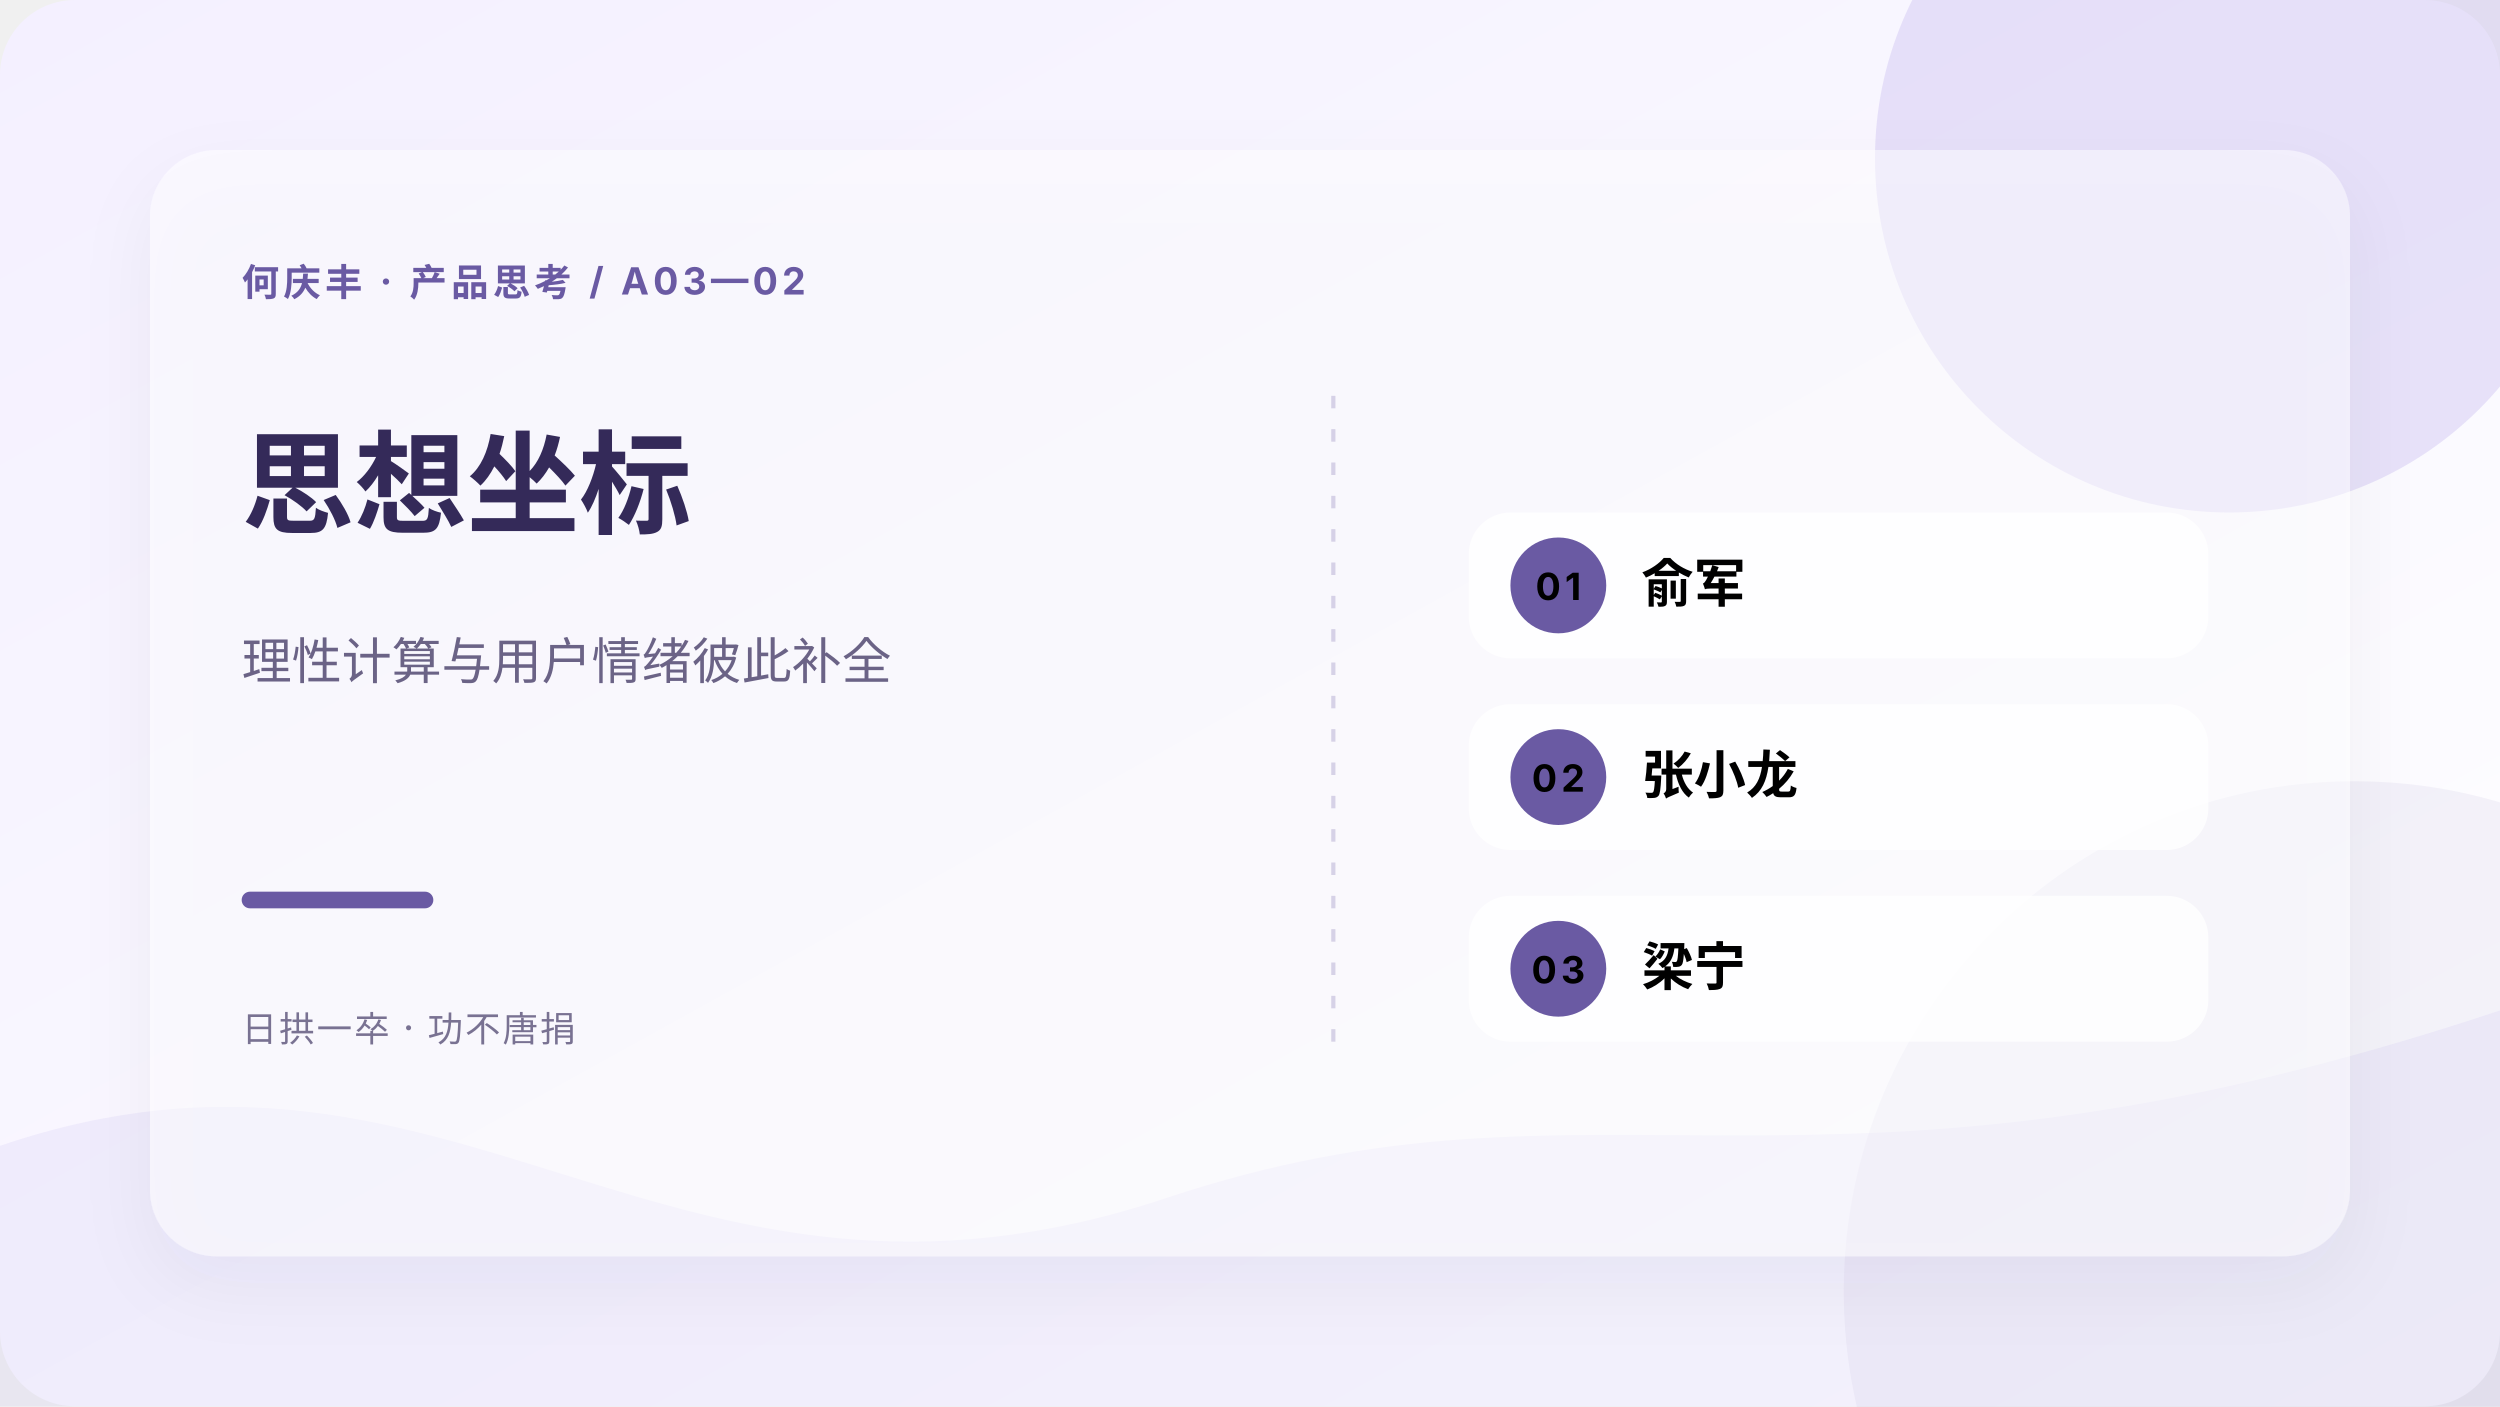
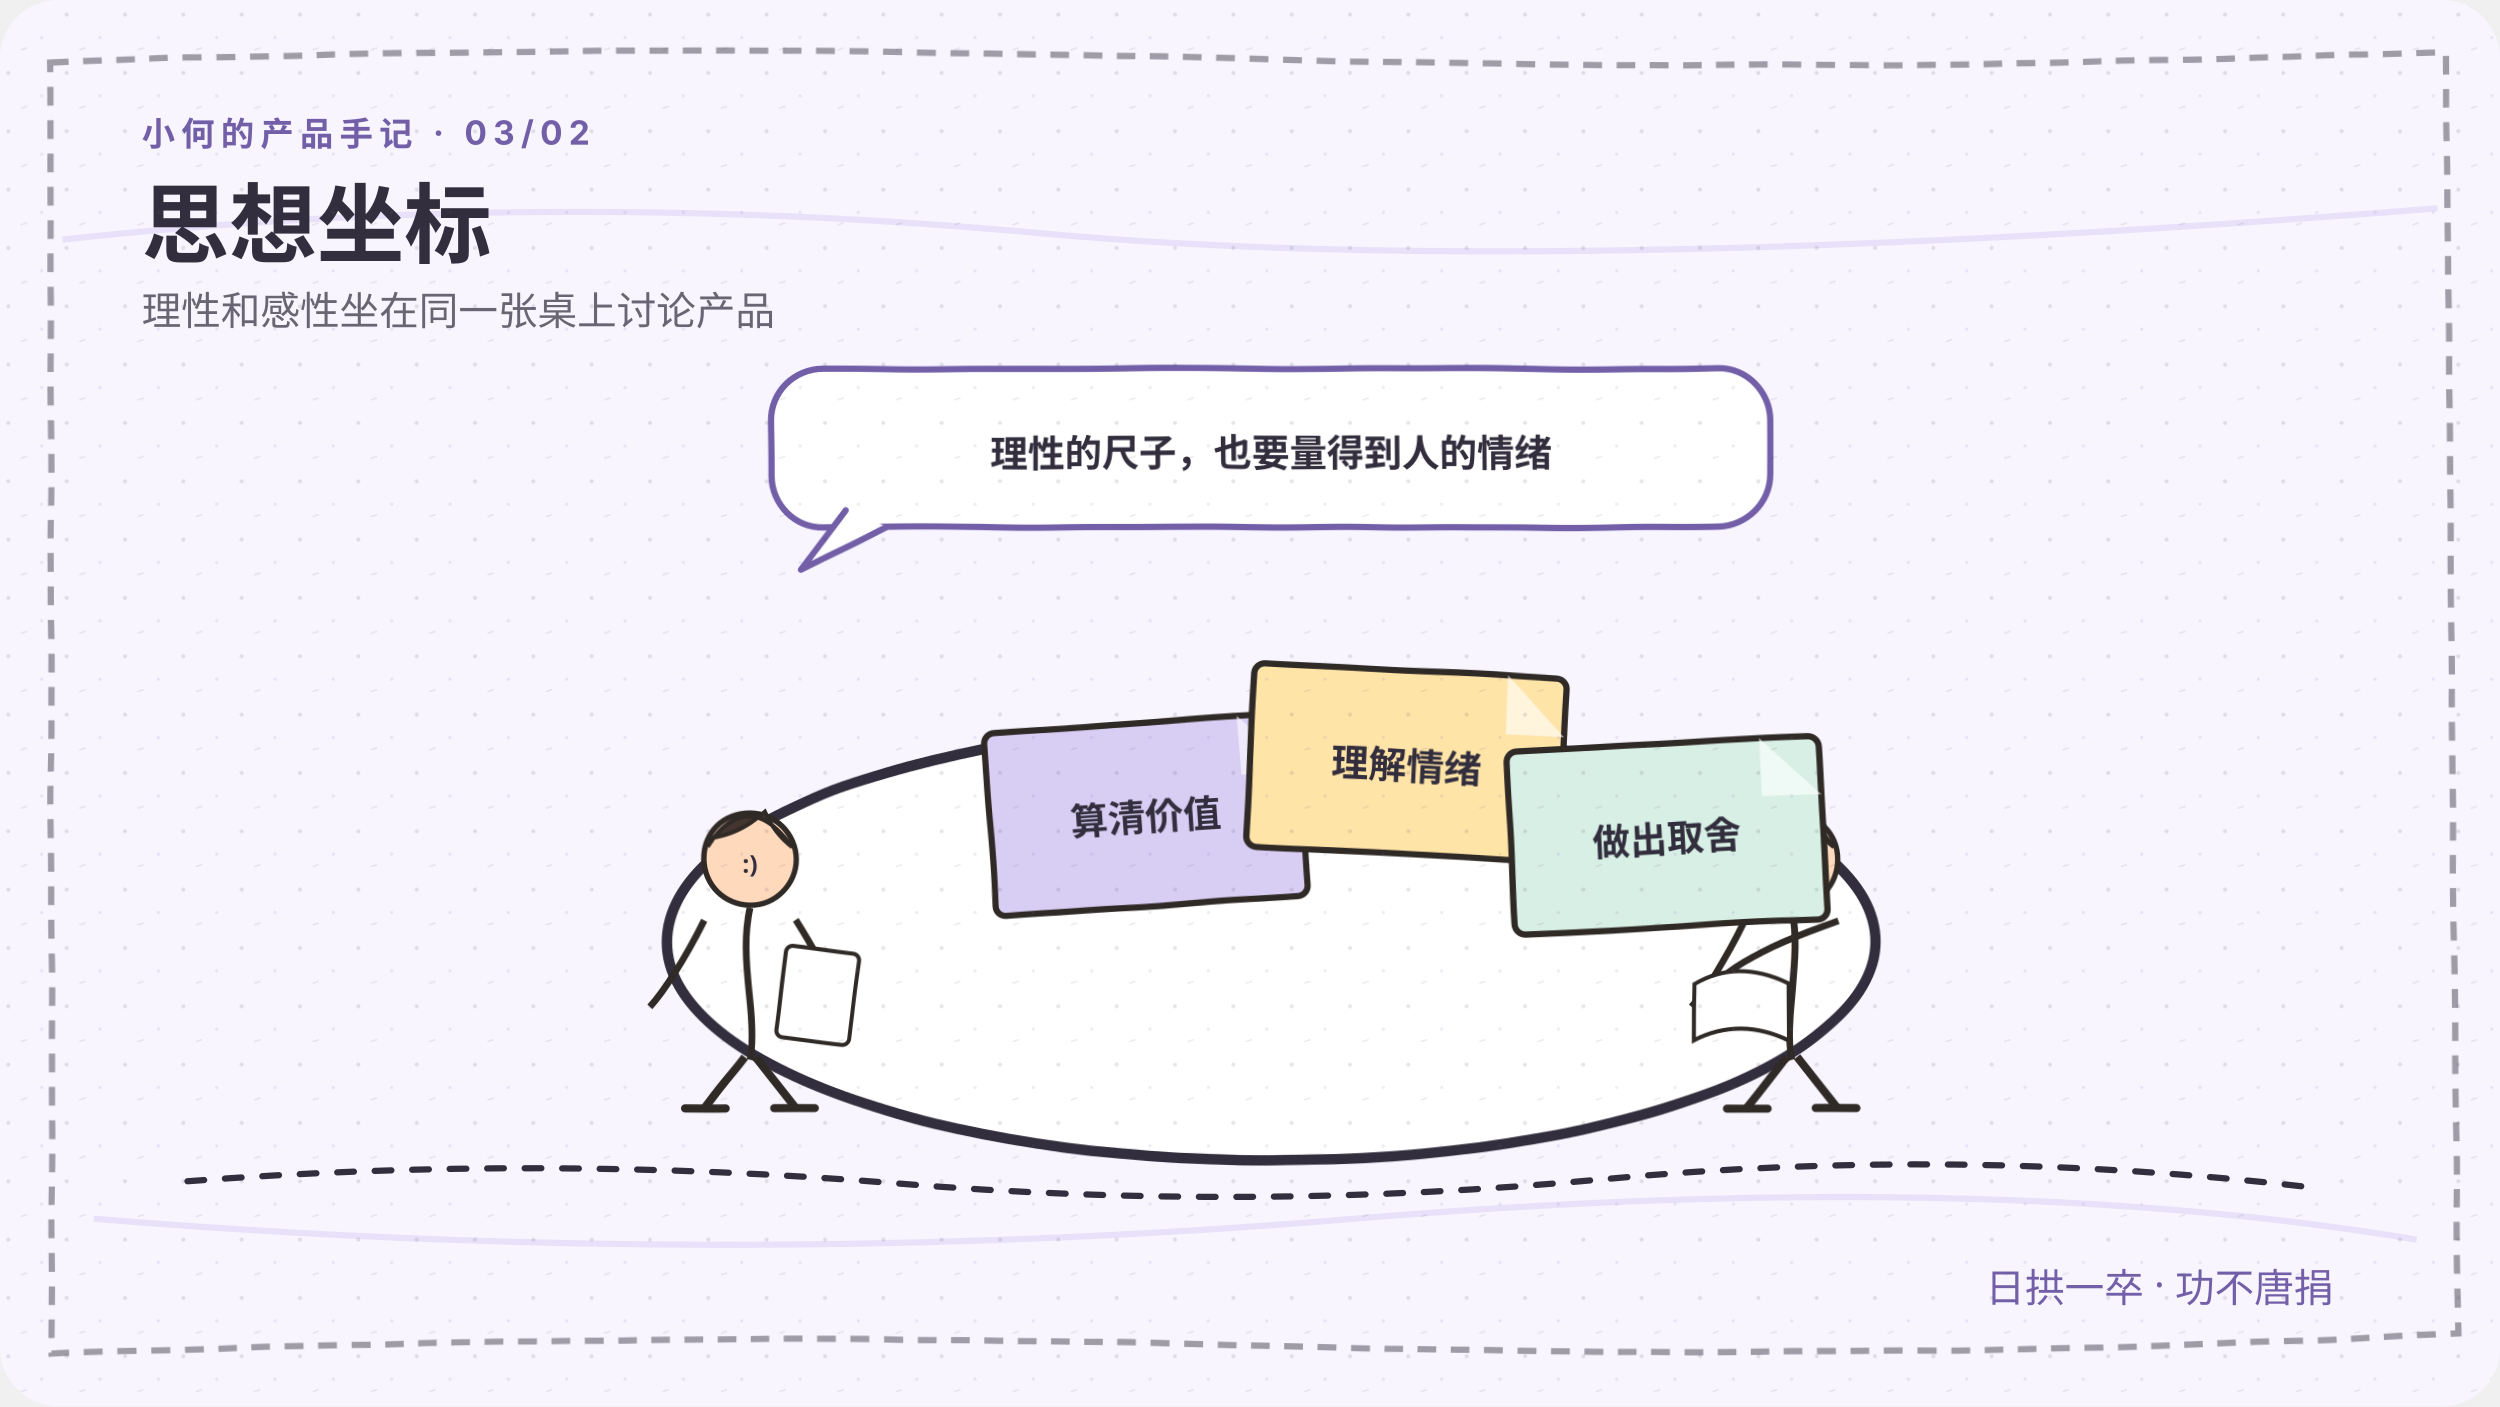
<svg xmlns="http://www.w3.org/2000/svg" width="1200" height="675" viewBox="0 0 1200 675" role="img" aria-labelledby="title desc">
  <defs>
-     <linearGradient id="bg" x1="0" y1="0" x2="1" y2="1">
-       <stop stop-color="#F4F0FF" />
-       <stop offset="1" stop-color="#FFFFFF" />
-     </linearGradient>
-     <filter id="shadow">
-       <feDropShadow dx="0" dy="14" stdDeviation="18" flood-color="#342A59" flood-opacity=".10" />
+     <filter id="rough">
+       <feTurbulence type="fractalNoise" baseFrequency="0.015" numOctaves="2" seed="2" result="noise" />
+       <feDisplacementMap in="SourceGraphic" in2="noise" scale="1.6" />
    </filter>
+     <pattern id="grain" width="28" height="28" patternUnits="userSpaceOnUse">
+       <circle cx="4" cy="7" r="1" fill="#322E3D" opacity=".12" />
+       <circle cx="20" cy="18" r=".8" fill="#725FA8" opacity=".12" />
+       <path d="M10 24 l3 -1" stroke="#322E3D" stroke-width=".7" opacity=".1" />
+     </pattern>
  </defs>
  <style>
-     .kicker,.num{font:700 18px -apple-system,BlinkMacSystemFont,"PingFang SC","Microsoft YaHei",sans-serif;letter-spacing:2px}
-     .title{font:800 54px -apple-system,BlinkMacSystemFont,"PingFang SC","Microsoft YaHei",sans-serif}
-     .subtitle{font:400 24px -apple-system,BlinkMacSystemFont,"PingFang SC","Microsoft YaHei",sans-serif}
-     .label{font:700 25px -apple-system,BlinkMacSystemFont,"PingFang SC","Microsoft YaHei",sans-serif}
-     .foot{font:500 17px -apple-system,BlinkMacSystemFont,"PingFang SC","Microsoft YaHei",sans-serif;letter-spacing:1px}
+     .sketch{filter:url(#rough)}
+     .kicker{font:700 16px -apple-system,BlinkMacSystemFont,"PingFang SC","Microsoft YaHei",sans-serif;letter-spacing:3px}
+     .title{font:700 42px "Kaiti SC",STKaiti,"KaiTi","PingFang SC",sans-serif}
+     .subtitle{font:400 19px "Kaiti SC",STKaiti,"KaiTi","PingFang SC",sans-serif}
+     .note{font:500 20px "Kaiti SC",STKaiti,"KaiTi","PingFang SC",sans-serif;fill:#322E3D}
+     .sticky{font:700 18px "Kaiti SC",STKaiti,"KaiTi","PingFang SC",sans-serif;fill:#322E3D}
+     .bubble{font:600 18px "Kaiti SC",STKaiti,"KaiTi","PingFang SC",sans-serif;fill:#322E3D}
+     .tiny{font:600 15px "Kaiti SC",STKaiti,"KaiTi","PingFang SC",sans-serif;fill:#fff}
+     .face{font:700 18px "Kaiti SC",STKaiti,"KaiTi",sans-serif;fill:#322E3D}
+     .bigq{font:800 82px "Kaiti SC",STKaiti,"KaiTi",sans-serif;fill:#725FA8}
  </style>
-   <rect width="1200" height="675" rx="36" fill="url(#bg)" />
-   <circle cx="1070" cy="76" r="170" fill="#CFC4F3" fill-opacity=".45" />
-   <circle cx="1130" cy="620" r="245" fill="#6A5AA3" fill-opacity=".07" />
-   <path d="M0 550 C220 475 320 655 560 575 C770 505 870 595 1200 485 V675 H0Z" fill="#CFC4F3" fill-opacity=".22" />
-   <g filter="url(#shadow)">
-     <rect x="72" y="72" width="1056" height="531" rx="32" fill="#FFFFFF" fill-opacity=".48" />
+   <rect width="1200" height="675" rx="28" fill="#F8F5FF" />
+   <g opacity=".5">
+     <path d="M30 115 Q260 90 500 112 T1170 100" stroke="#D8CEF4" stroke-width="3" fill="none" />
+     <path d="M45 585 Q350 610 650 585 T1160 595" stroke="#D8CEF4" stroke-width="3" fill="none" />
  </g>
-   <text x="116" y="142" class="kicker" fill="#6A5AA3">何庆丰 · 产品思考  /  A03—02</text>
-   <text x="116" y="252" class="title" fill="#342A59">思想坐标</text>
-   <text x="116" y="326" class="subtitle" fill="#342A59" opacity=".72">理性计算与用户情绪彼此补全</text>
-   <rect x="116" y="428" width="92" height="8" rx="4" fill="#6A5AA3" />
-   <text x="116" y="500" class="foot" fill="#342A59" opacity=".65">日拱一卒 · 功不唐捐</text>
-   <g>
-     <g>
-       <rect x="705" y="246" width="355" height="70" rx="20" fill="#FFFFFF" fill-opacity=".82" />
-       <circle cx="748" cy="281" r="23" fill="#6A5AA3" />
-       <text x="748" y="288" text-anchor="middle" class="num">01</text>
-       <text x="788" y="289" class="label">俞军</text>
+   <path d="M24 30 Q310 20 590 28 T1174 25 L1180 640 Q910 654 610 646 T25 650Z" fill="none" stroke="#322E3D" stroke-width="3" stroke-dasharray="9 7" opacity=".45" class="sketch" />
+   <text x="68" y="70" class="kicker" fill="#725FA8">小何的产品手记  ·  03/02</text>
+   <text x="68" y="123" class="title" fill="#322E3D">思想坐标</text>
+   <text x="68" y="156" class="subtitle" fill="#322E3D" opacity=".72">理性和感性坐在同一张桌上讨论产品</text>
+   <g transform="translate(0 32)">
+     <path d="M90 535 Q260 522 430 536 T770 534 T1110 538" stroke="#322E3D" stroke-width="3" fill="none" stroke-linecap="round" stroke-linejoin="round" stroke-dasharray="8 10" />
+     <ellipse cx="610" cy="420" rx="290" ry="105" fill="#fff" stroke="#322E3D" stroke-width="5" class="sketch" />
+     <g class="sketch" transform="translate(360 500) scale(.65) translate(-360 -500)">
+       <circle cx="360" cy="316" r="34" fill="#FFD9BC" stroke="#302A26" stroke-width="4" />
+       <path d="M329 307 q30 -45 62 0 q-13 -10 -20 -26 q-20 18 -42 20" fill="#43352F" stroke="#302A26" stroke-width="3" />
+       <text x="360" y="326" text-anchor="middle" class="face">:)</text>
+       <path d="M360 352 C352 390 366 434 360 464" stroke="#302A26" stroke-width="5" fill="#725FA8" />
+       <path d="M326 361 Q302 408 286 425" stroke="#302A26" stroke-width="5" fill="none" />
+       <path d="M394 361 Q415 394 424 420" stroke="#302A26" stroke-width="5" fill="none" />
+       <path d="M356 462 L326 500" stroke="#302A26" stroke-width="6" />
+       <path d="M364 462 L394 500" stroke="#302A26" stroke-width="6" />
+       <path d="M312 500 h30 M378 500 h30" stroke="#302A26" stroke-width="6" stroke-linecap="round" />
+       <rect x="383" y="382" width="54" height="68" rx="5" fill="#fff" stroke="#302A26" stroke-width="3" transform="rotate(7 405 416)" />
    </g>
-     <g>
-       <rect x="705" y="338" width="355" height="70" rx="20" fill="#FFFFFF" fill-opacity=".82" />
-       <circle cx="748" cy="373" r="23" fill="#6A5AA3" />
-       <text x="748" y="380" text-anchor="middle" class="num">02</text>
-       <text x="788" y="381" class="label">张小龙</text>
+     <g class="sketch" transform="translate(860 500) scale(.65) translate(-860 -500)">
+       <circle cx="860" cy="316" r="34" fill="#FFD9BC" stroke="#302A26" stroke-width="4" />
+       <path d="M829 307 q30 -45 62 0 q-13 -10 -20 -26 q-20 18 -42 20" fill="#43352F" stroke="#302A26" stroke-width="3" />
+       <text x="860" y="326" text-anchor="middle" class="face">:)</text>
+       <path d="M860 352 C868 390 854 434 860 464" stroke="#302A26" stroke-width="5" fill="#D58B57" />
+       <path d="M826 361 Q802 408 786 425" stroke="#302A26" stroke-width="5" fill="none" />
+       <path d="M894 361 Q805 394 796 420" stroke="#302A26" stroke-width="5" fill="none" />
+       <path d="M856 462 L826 500" stroke="#302A26" stroke-width="6" />
+       <path d="M864 462 L894 500" stroke="#302A26" stroke-width="6" />
+       <path d="M812 500 h30 M878 500 h30" stroke="#302A26" stroke-width="6" stroke-linecap="round" />
+       <path d="M858 408 q-38 -18 -70 0 v42 q34 -18 70 0z" fill="#fff" stroke="#302A26" stroke-width="3" />
    </g>
-     <g>
-       <rect x="705" y="430" width="355" height="70" rx="20" fill="#FFFFFF" fill-opacity=".82" />
-       <circle cx="748" cy="465" r="23" fill="#6A5AA3" />
-       <text x="748" y="472" text-anchor="middle" class="num">03</text>
-       <text x="788" y="473" class="label">梁宁</text>
+     <g transform="rotate(-4 550.0 359.0)" class="sketch">
+       <rect x="475" y="315" width="150" height="88" rx="5" fill="#D8CEF4" stroke="#302A26" stroke-width="3" />
+       <path d="M597 315 l28 28 h-28z" fill="#fff" opacity=".6" />
+       <text x="550.0" y="367.0" class="sticky" text-anchor="middle">算清价值</text>
+     </g>
+     <g transform="rotate(3 675.0 334.0)" class="sketch">
+       <rect x="600" y="290" width="150" height="88" rx="5" fill="#FFE4A8" stroke="#302A26" stroke-width="3" />
+       <path d="M722 290 l28 28 h-28z" fill="#fff" opacity=".6" />
+       <text x="675.0" y="342.0" class="sticky" text-anchor="middle">理解情绪</text>
+     </g>
+     <g transform="rotate(-3 800.0 369.0)" class="sketch">
+       <rect x="725" y="325" width="150" height="88" rx="5" fill="#D7EFE5" stroke="#302A26" stroke-width="3" />
+       <path d="M847 325 l28 28 h-28z" fill="#fff" opacity=".6" />
+       <text x="800.0" y="377.0" class="sticky" text-anchor="middle">做出取舍</text>
+     </g>
+     <g class="sketch">
+       <rect x="370" y="145" width="480" height="76" rx="25" fill="#fff" stroke="#725FA8" stroke-width="3" />
+       <path d="M406 213 l-22 28 l42 -20" stroke="#725FA8" stroke-width="3" fill="#fff" stroke-linecap="round" stroke-linejoin="round" />
+       <text x="610.0" y="192" class="bubble" text-anchor="middle">理性的尺子，也要量得到人的情绪</text>
    </g>
  </g>
-   <path d="M640 190 V500" stroke="#6A5AA3" stroke-width="2" stroke-dasharray="6 10" opacity=".25" />
+   <text x="1120" y="625" text-anchor="end" class="subtitle" fill="#725FA8">日拱一卒 · 功不唐捐</text>
+   <rect width="1200" height="675" rx="28" fill="url(#grain)" pointer-events="none" />
</svg>
